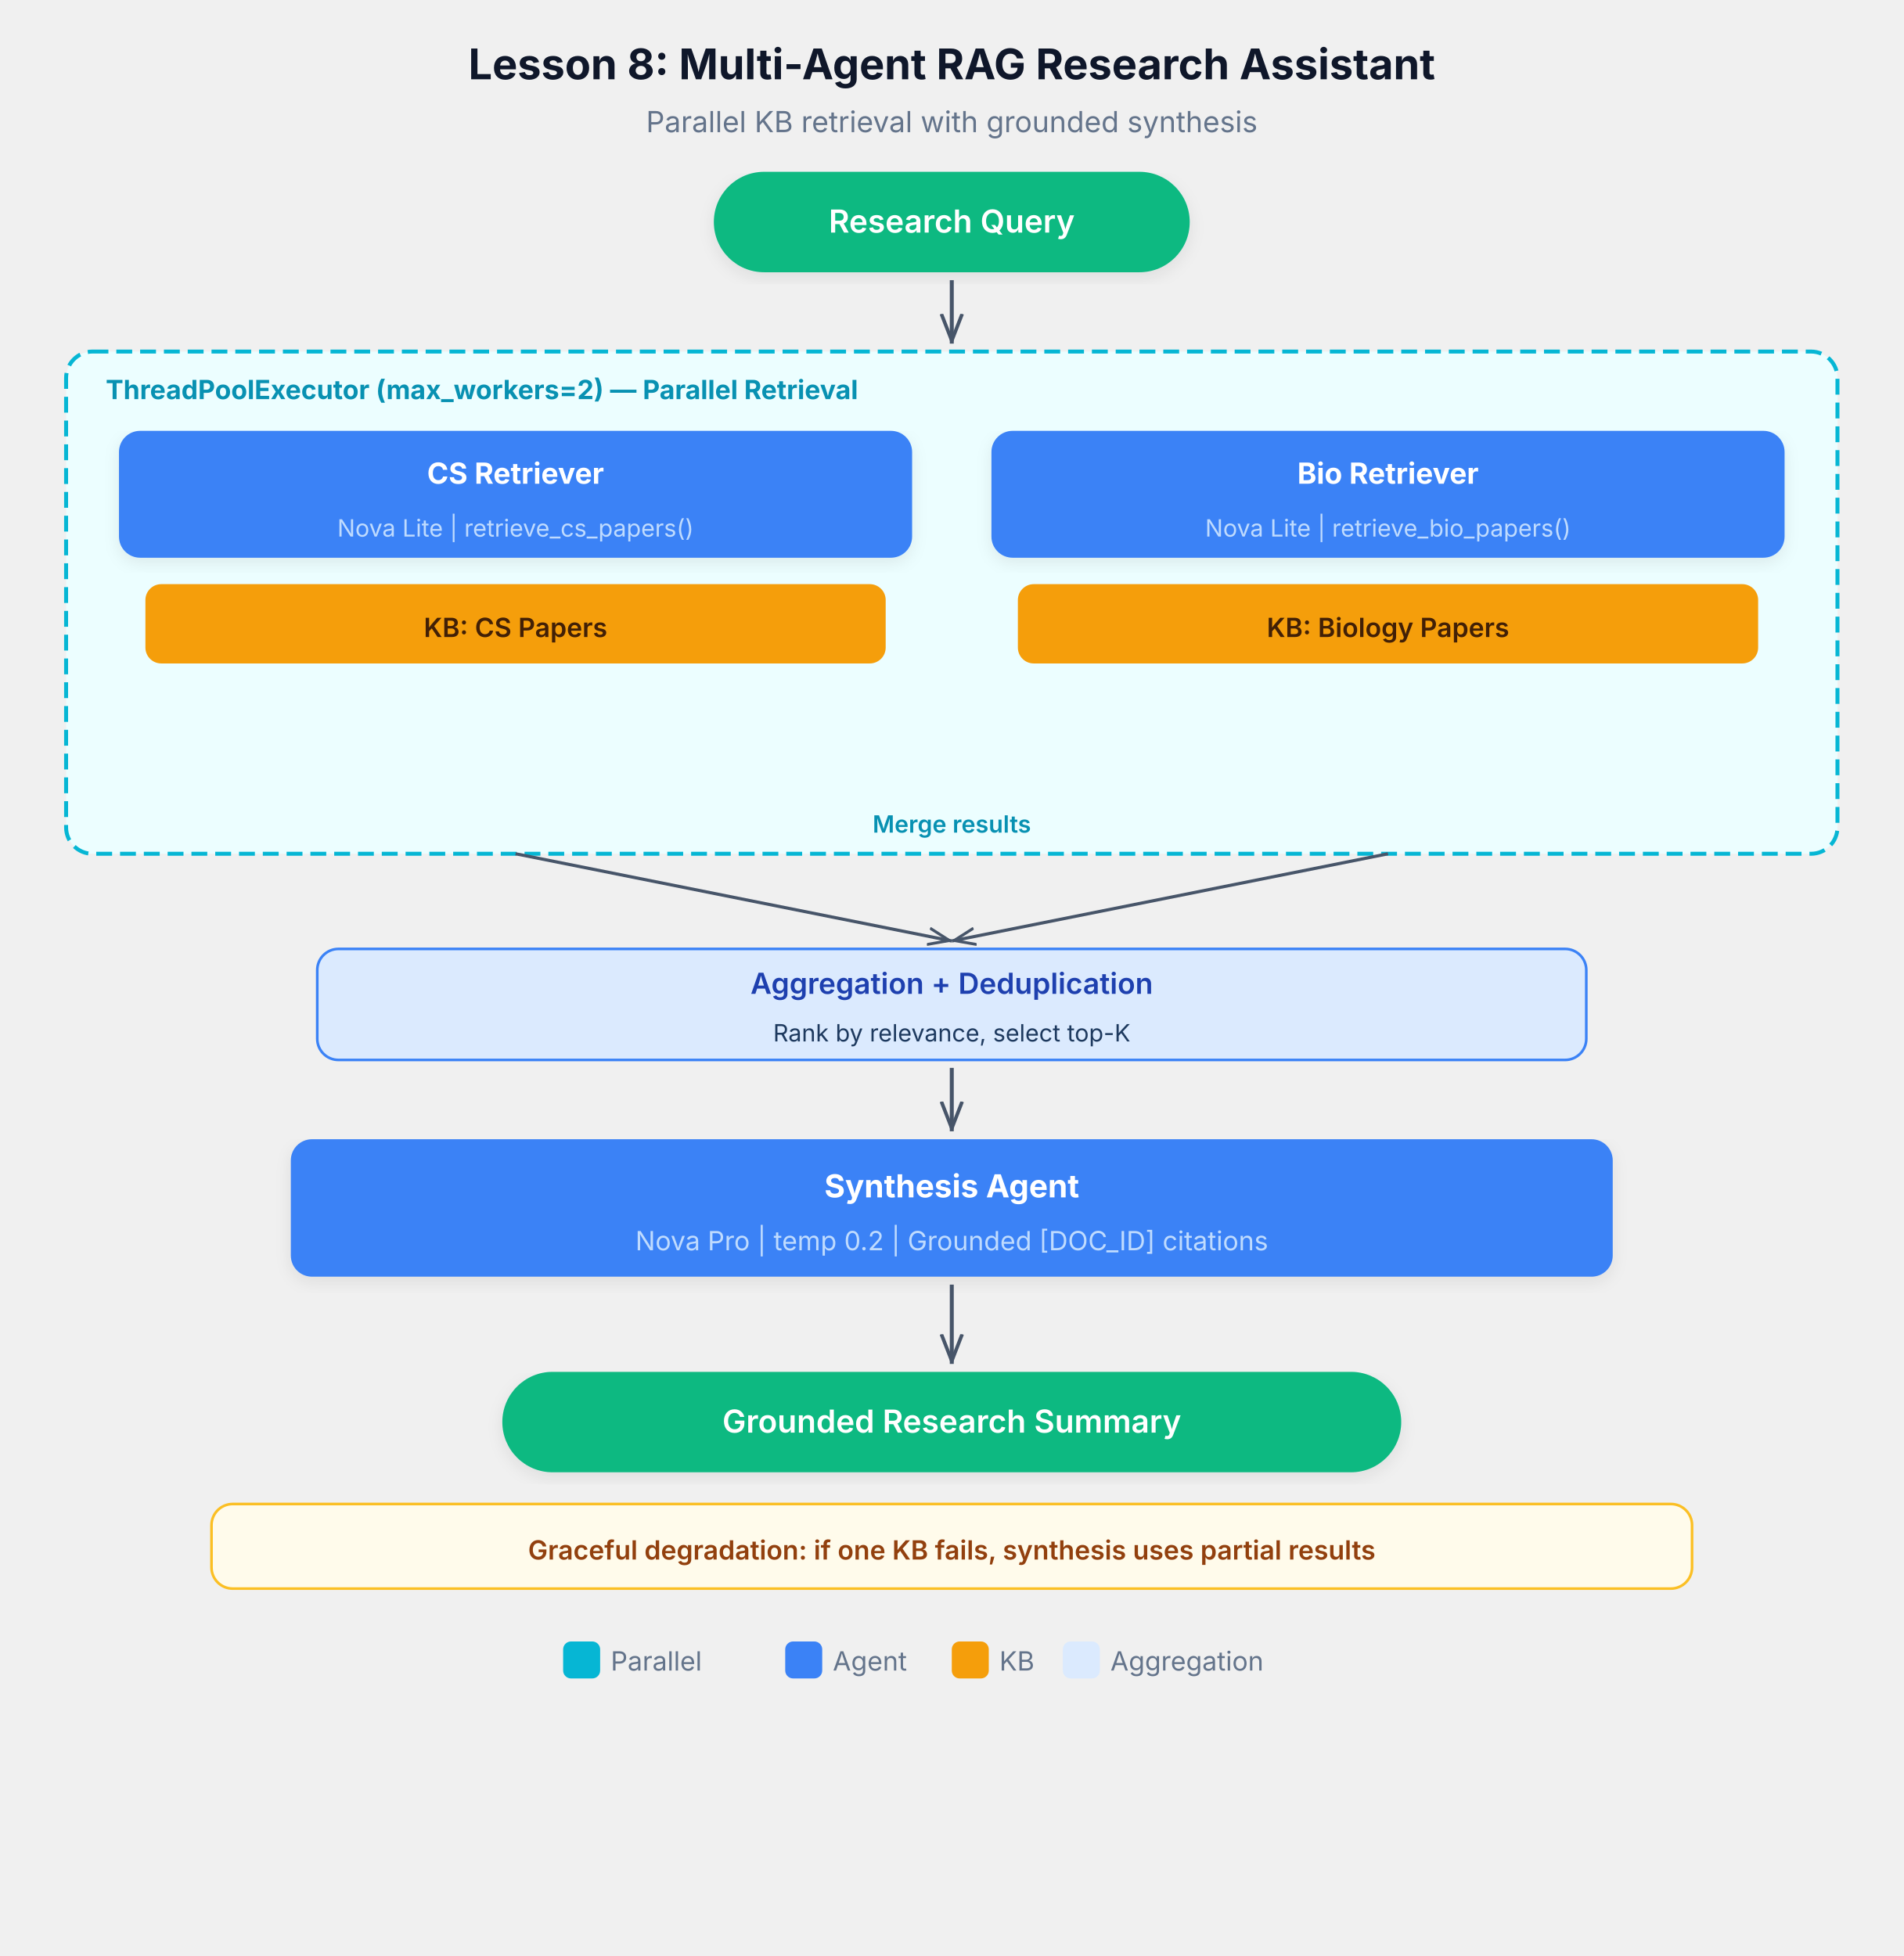
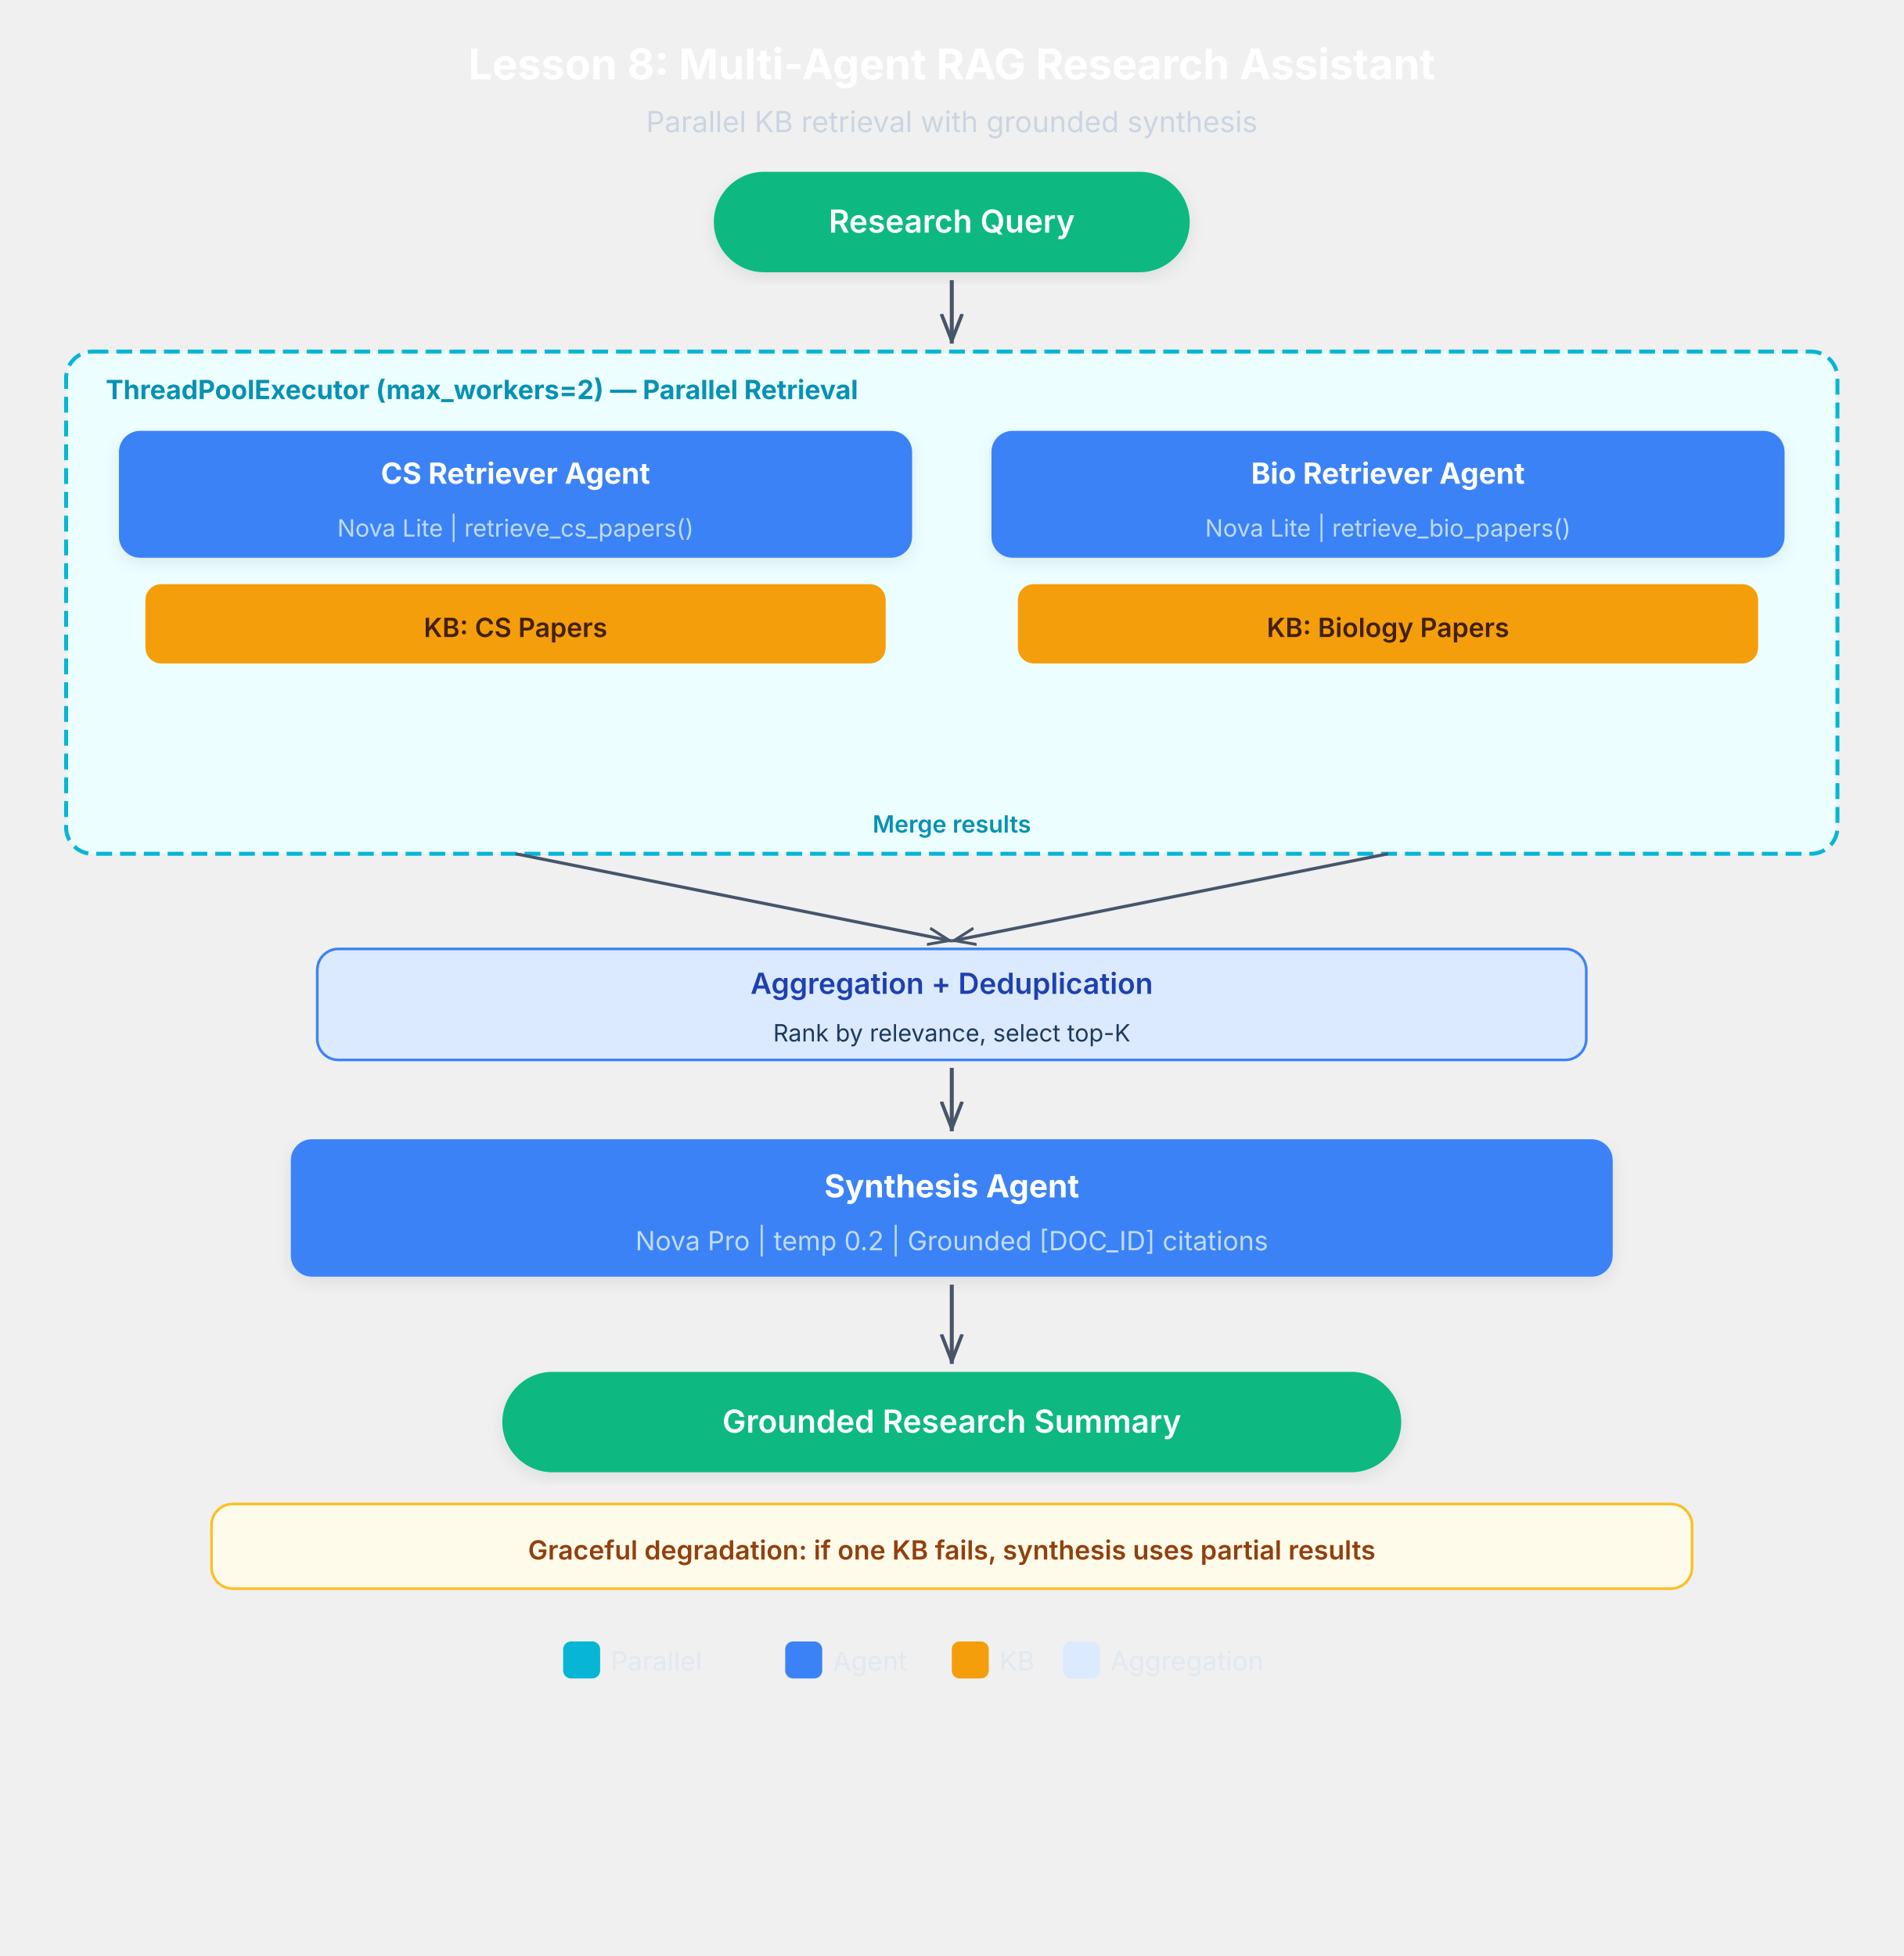
<svg xmlns="http://www.w3.org/2000/svg" viewBox="0 0 720 740" font-family="system-ui, -apple-system, &quot;Segoe UI&quot;, sans-serif">
  <defs>
    <filter id="sh" x="-4%" y="-4%" width="108%" height="116%">
      <feDropShadow dx="0" dy="2" stdDeviation="3" flood-opacity="0.08" />
    </filter>
    <marker id="a" viewBox="0 0 10 8" refX="10" refY="4" markerWidth="8" markerHeight="6" orient="auto">
      <path d="M0,0.5 L9,4 L0,7.5" fill="none" stroke="#475569" stroke-width="1.2" stroke-linejoin="round" />
    </marker>
    <marker id="ah" viewBox="0 0 10 8" refX="10" refY="4" markerWidth="8" markerHeight="6" orient="auto">
      <path d="M0,0.5 L9,4 L0,7.5" fill="none" stroke="#475569" stroke-width="1.2" stroke-linejoin="round" />
    </marker>
  </defs>
-   <text x="360" y="30" text-anchor="middle" font-size="16" font-weight="700" fill="#0f172a">Lesson 8: Multi-Agent RAG Research Assistant</text>
-   <text x="360" y="50" text-anchor="middle" font-size="11" fill="#64748b">Parallel KB retrieval with grounded synthesis</text>
+   <text x="360" y="30" text-anchor="middle" font-size="16" font-weight="700" fill="#ffffff">Lesson 8: Multi-Agent RAG Research Assistant</text>
+   <text x="360" y="50" text-anchor="middle" font-size="11" fill="#cbd5e1">Parallel KB retrieval with grounded synthesis</text>
  <rect x="270" y="65" width="180" height="38" rx="19" fill="#10b981" filter="url(#sh)" />
  <text x="360" y="88" text-anchor="middle" font-size="12" font-weight="600" fill="white">Research Query</text>
  <rect x="25" y="133" width="670" height="190" rx="10" fill="#ecfeff" stroke="#06b6d4" stroke-width="1.5" stroke-dasharray="6,3" />
  <text x="40" y="151" font-size="10" font-weight="700" fill="#0891b2">ThreadPoolExecutor (max_workers=2) — Parallel Retrieval</text>
  <rect x="45" y="163" width="300" height="48" rx="8" fill="#3b82f6" filter="url(#sh)" />
-   <text x="195" y="183" text-anchor="middle" font-size="11" font-weight="700" fill="white">CS Retriever</text>
+   <text x="195" y="183" text-anchor="middle" font-size="11" font-weight="700" fill="white">CS Retriever Agent</text>
  <text x="195" y="203" text-anchor="middle" font-size="9" fill="#bfdbfe">Nova Lite | retrieve_cs_papers()</text>
  <rect x="55" y="221" width="280" height="30" rx="6" fill="#f59e0b" />
  <text x="195" y="241" text-anchor="middle" font-size="10" font-weight="600" fill="#422006">KB: CS Papers</text>
  <rect x="375" y="163" width="300" height="48" rx="8" fill="#3b82f6" filter="url(#sh)" />
-   <text x="525" y="183" text-anchor="middle" font-size="11" font-weight="700" fill="white">Bio Retriever</text>
+   <text x="525" y="183" text-anchor="middle" font-size="11" font-weight="700" fill="white">Bio Retriever Agent</text>
  <text x="525" y="203" text-anchor="middle" font-size="9" fill="#bfdbfe">Nova Lite | retrieve_bio_papers()</text>
  <rect x="385" y="221" width="280" height="30" rx="6" fill="#f59e0b" />
  <text x="525" y="241" text-anchor="middle" font-size="10" font-weight="600" fill="#422006">KB: Biology Papers</text>
  <text x="360" y="315" text-anchor="middle" font-size="9" font-weight="600" fill="#0891b2">Merge results</text>
  <rect x="120" y="359" width="480" height="42" rx="8" fill="#dbeafe" stroke="#3b82f6" stroke-width="1" />
  <text x="360" y="376" text-anchor="middle" font-size="11" font-weight="600" fill="#1e40af">Aggregation + Deduplication</text>
  <text x="360" y="394" text-anchor="middle" font-size="9" fill="#1e3a5f">Rank by relevance, select top-K</text>
  <rect x="110" y="431" width="500" height="52" rx="8" fill="#3b82f6" filter="url(#sh)" />
  <text x="360" y="453" text-anchor="middle" font-size="12" font-weight="700" fill="white">Synthesis Agent</text>
  <text x="360" y="473" text-anchor="middle" font-size="10" fill="#bfdbfe">Nova Pro | temp 0.2 | Grounded [DOC_ID] citations</text>
  <rect x="190" y="519" width="340" height="38" rx="19" fill="#10b981" filter="url(#sh)" />
  <text x="360" y="542" text-anchor="middle" font-size="12" font-weight="600" fill="white">Grounded Research Summary</text>
  <rect x="80" y="569" width="560" height="32" rx="8" fill="#fffbeb" stroke="#fbbf24" stroke-width="1" />
  <text x="360" y="590" text-anchor="middle" font-size="10" font-weight="600" fill="#92400e">Graceful degradation: if one KB fails, synthesis uses partial results</text>
  <rect x="213" y="621" width="14" height="14" rx="3" fill="#06b6d4" />
-   <text x="231" y="632" font-size="10" fill="#64748b">Parallel</text>
+   <text x="231" y="632" font-size="10" fill="#e2e8f0">Parallel</text>
  <rect x="297" y="621" width="14" height="14" rx="3" fill="#3b82f6" />
-   <text x="315" y="632" font-size="10" fill="#64748b">Agent</text>
+   <text x="315" y="632" font-size="10" fill="#e2e8f0">Agent</text>
  <rect x="360" y="621" width="14" height="14" rx="3" fill="#f59e0b" />
-   <text x="378" y="632" font-size="10" fill="#64748b">KB</text>
+   <text x="378" y="632" font-size="10" fill="#e2e8f0">KB</text>
  <rect x="402" y="621" width="14" height="14" rx="3" fill="#dbeafe" />
-   <text x="420" y="632" font-size="10" fill="#64748b">Aggregation</text>
+   <text x="420" y="632" font-size="10" fill="#e2e8f0">Aggregation</text>
  <g id="arrows">
    <line x1="360" y1="106" x2="360" y2="130" stroke="#475569" stroke-width="1.5" marker-end="url(#a)" />
    <line x1="195" y1="323" x2="360" y2="356" stroke="#475569" stroke-width="1.2" marker-end="url(#a)" />
    <line x1="525" y1="323" x2="360" y2="356" stroke="#475569" stroke-width="1.2" marker-end="url(#a)" />
    <line x1="360" y1="404" x2="360" y2="428" stroke="#475569" stroke-width="1.5" marker-end="url(#a)" />
    <line x1="360" y1="486" x2="360" y2="516" stroke="#475569" stroke-width="1.5" marker-end="url(#a)" />
  </g>
</svg>
